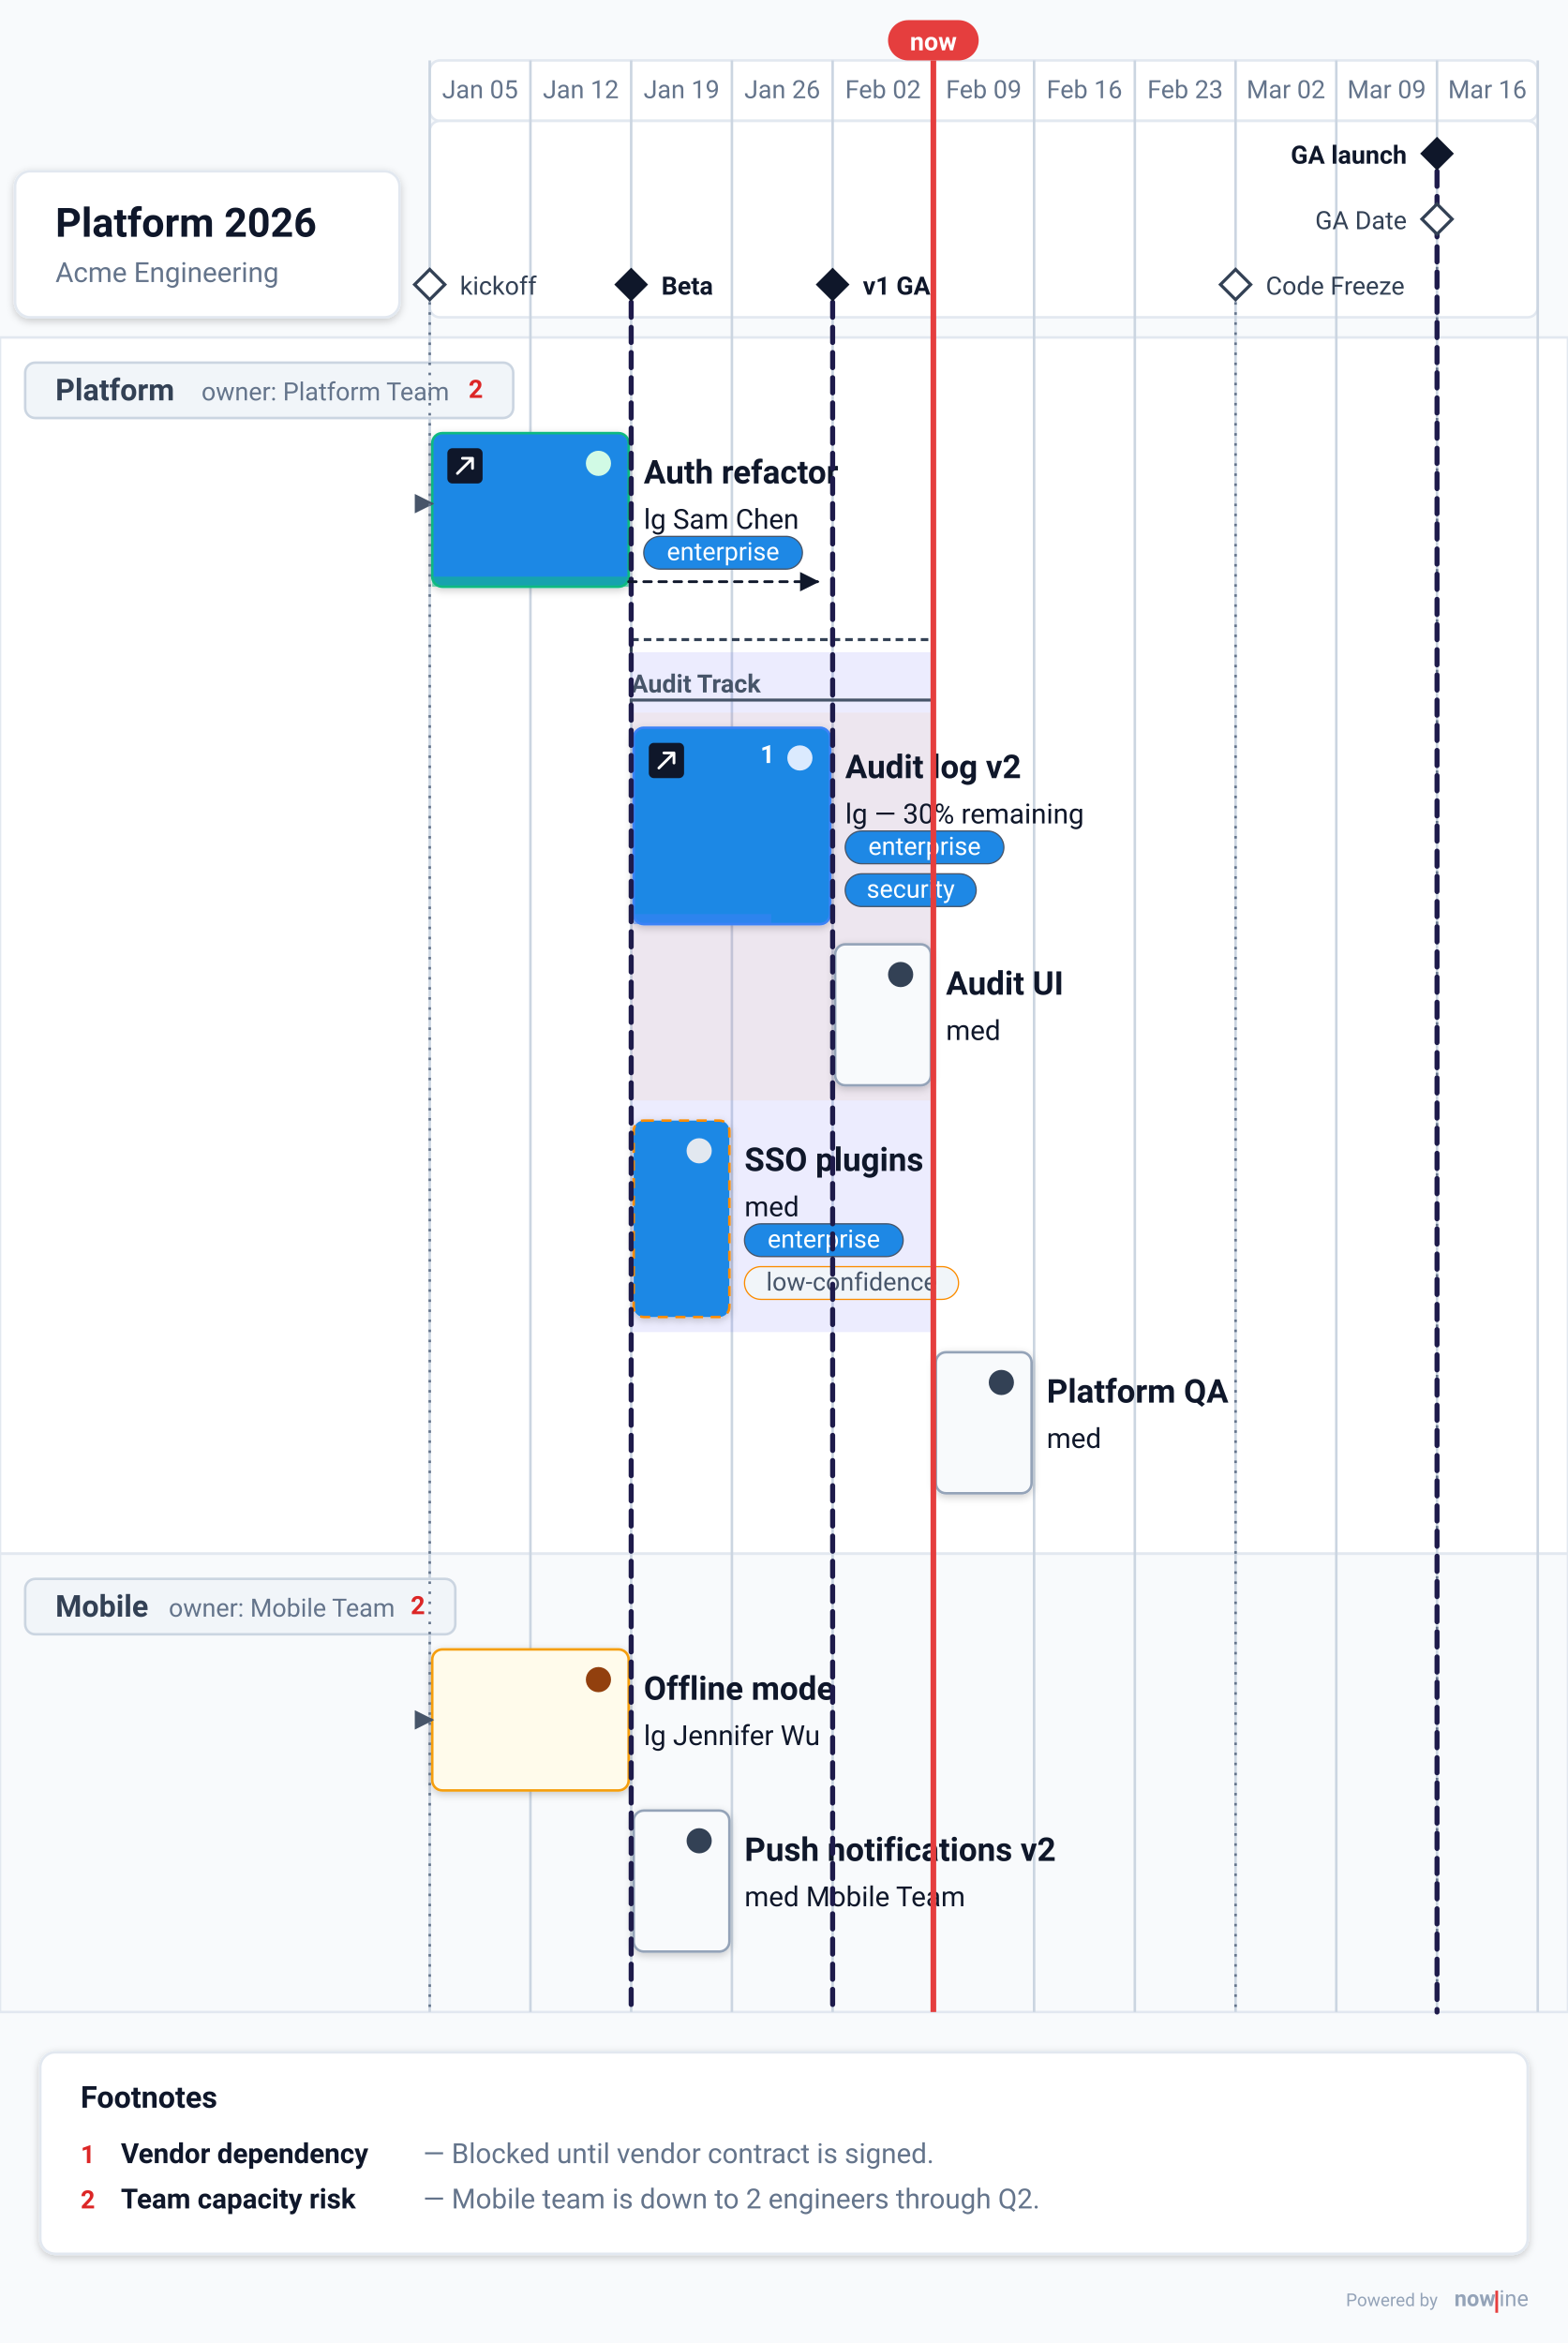
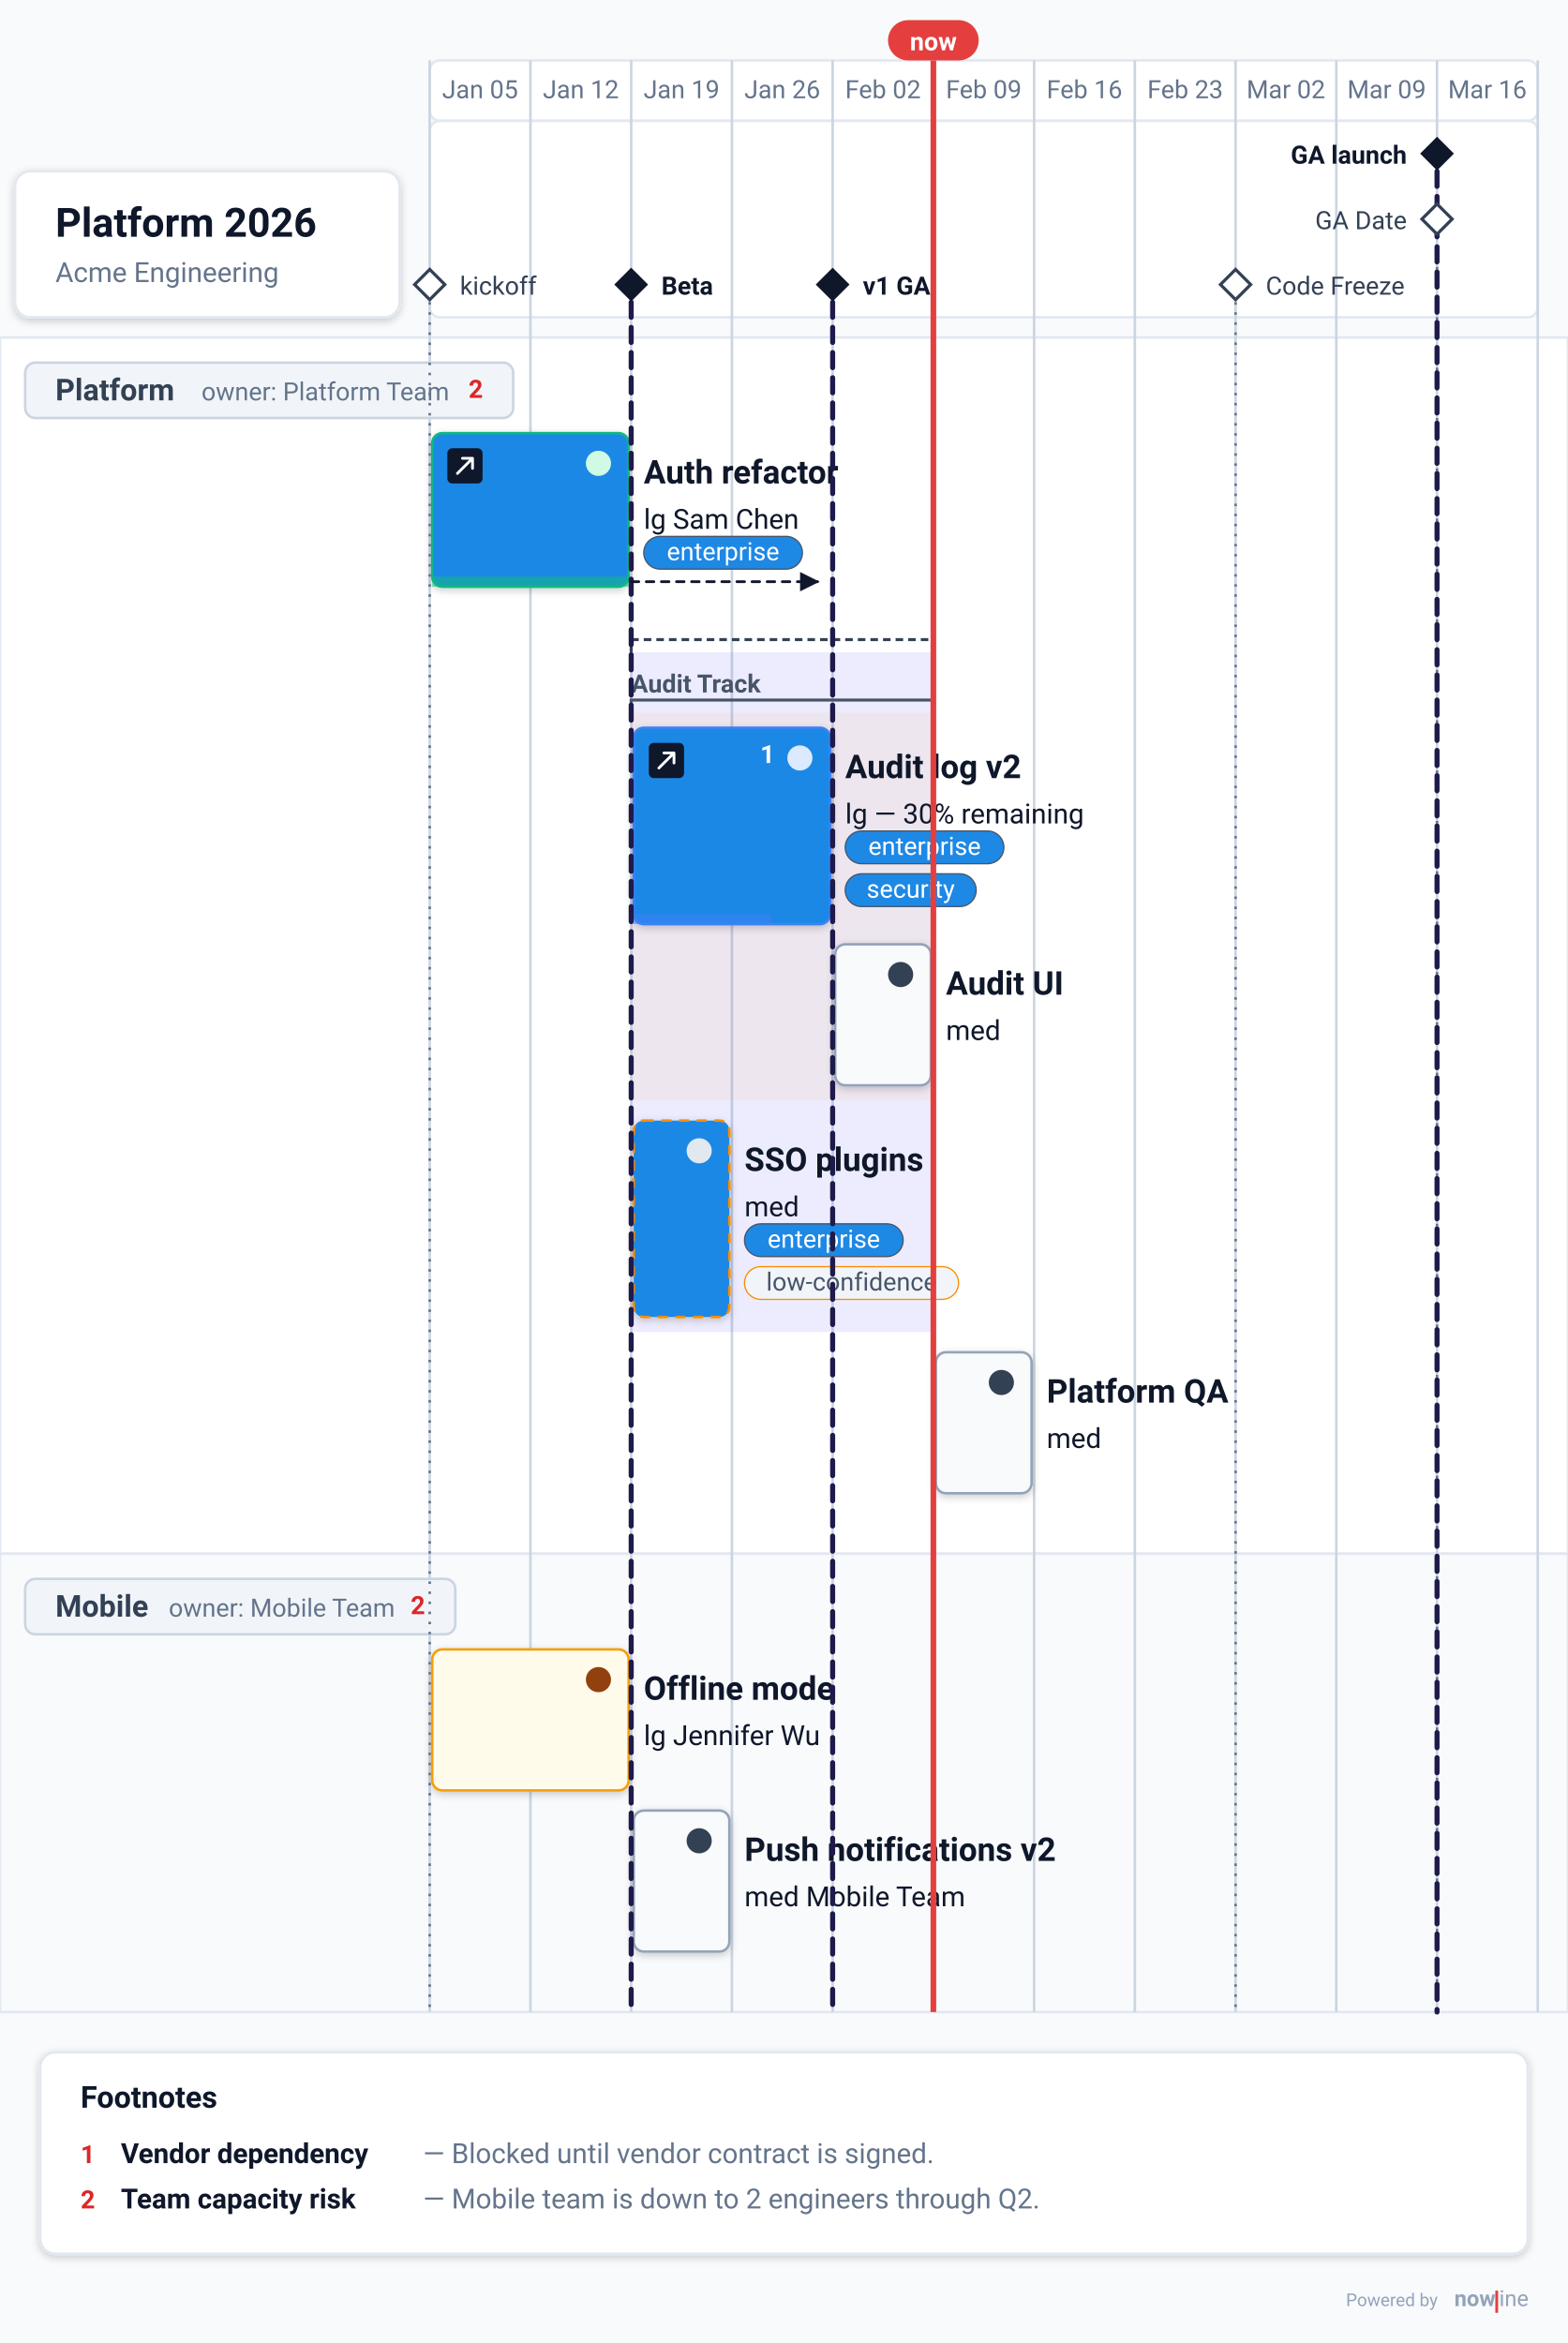
<svg xmlns="http://www.w3.org/2000/svg" data-generator="nowline" data-theme="light" height="930.44" viewBox="0 0 622.64 930.44" width="622.64">
  <defs>
    <filter height="200%" id="nl-0-root-shadow-subtle" width="200%" x="-50%" y="-50%">
      <feGaussianBlur in="SourceAlpha" stdDeviation="1.5" />
      <feOffset dx="0" dy="1" result="offsetblur" />
      <feComponentTransfer>
        <feFuncA type="linear" slope="0.2" />
      </feComponentTransfer>
      <feMerge>
        <feMergeNode />
        <feMergeNode in="SourceGraphic" />
      </feMerge>
    </filter>
    <filter height="200%" id="nl-0-root-shadow-soft" width="200%" x="-50%" y="-50%">
      <feGaussianBlur in="SourceAlpha" stdDeviation="5" />
      <feOffset dx="0" dy="3" result="offsetblur" />
      <feComponentTransfer>
        <feFuncA type="linear" slope="0.3" />
      </feComponentTransfer>
      <feMerge>
        <feMergeNode />
        <feMergeNode in="SourceGraphic" />
      </feMerge>
    </filter>
    <filter height="200%" id="nl-0-root-shadow-hard" width="200%" x="-50%" y="-50%">
      <feGaussianBlur in="SourceAlpha" stdDeviation="0" />
      <feOffset dx="2" dy="2" result="offsetblur" />
      <feComponentTransfer>
        <feFuncA type="linear" slope="0.45" />
      </feComponentTransfer>
      <feMerge>
        <feMergeNode />
        <feMergeNode in="SourceGraphic" />
      </feMerge>
    </filter>
    <marker id="nl-0-root-arrow" viewBox="0 0 10 10" refX="9" refY="5" markerWidth="7" markerHeight="7" orient="auto">
      <path d="M 0 0 L 10 5 L 0 10 z" fill="#475569" />
    </marker>
    <marker id="nl-0-root-arrow-light" viewBox="0 0 10 10" refX="9" refY="5" markerWidth="7" markerHeight="7" orient="auto">
      <path d="M 0 0 L 10 5 L 0 10 z" fill="#94a3b8" />
    </marker>
    <marker id="nl-0-root-arrow-dark" viewBox="0 0 10 10" refX="9" refY="5" markerWidth="7" markerHeight="7" orient="auto">
      <path d="M 0 0 L 10 5 L 0 10 z" fill="#0f172a" />
    </marker>
  </defs>
  <rect fill="#f8fafc" height="930.44" width="622.64" x="0" y="0" />
  <g data-layer="timeline">
    <rect fill="#ffffff" height="24" rx="4" ry="4" stroke="#e2e8f0" stroke-width="1" width="440" x="170.64" y="24" />
    <rect fill="#ffffff" height="78" rx="4" ry="4" stroke="#e2e8f0" stroke-width="1" width="440" x="170.64" y="48" />
    <text fill="#64748b" font-family="system-ui, -apple-system, &quot;Segoe UI&quot;, Roboto, sans-serif" font-size="10" text-anchor="middle" x="190.64" y="39">Jan 05</text>
    <text fill="#64748b" font-family="system-ui, -apple-system, &quot;Segoe UI&quot;, Roboto, sans-serif" font-size="10" text-anchor="middle" x="230.64" y="39">Jan 12</text>
    <text fill="#64748b" font-family="system-ui, -apple-system, &quot;Segoe UI&quot;, Roboto, sans-serif" font-size="10" text-anchor="middle" x="270.64" y="39">Jan 19</text>
    <text fill="#64748b" font-family="system-ui, -apple-system, &quot;Segoe UI&quot;, Roboto, sans-serif" font-size="10" text-anchor="middle" x="310.64" y="39">Jan 26</text>
    <text fill="#64748b" font-family="system-ui, -apple-system, &quot;Segoe UI&quot;, Roboto, sans-serif" font-size="10" text-anchor="middle" x="350.64" y="39">Feb 02</text>
    <text fill="#64748b" font-family="system-ui, -apple-system, &quot;Segoe UI&quot;, Roboto, sans-serif" font-size="10" text-anchor="middle" x="390.64" y="39">Feb 09</text>
    <text fill="#64748b" font-family="system-ui, -apple-system, &quot;Segoe UI&quot;, Roboto, sans-serif" font-size="10" text-anchor="middle" x="430.64" y="39">Feb 16</text>
    <text fill="#64748b" font-family="system-ui, -apple-system, &quot;Segoe UI&quot;, Roboto, sans-serif" font-size="10" text-anchor="middle" x="470.64" y="39">Feb 23</text>
    <text fill="#64748b" font-family="system-ui, -apple-system, &quot;Segoe UI&quot;, Roboto, sans-serif" font-size="10" text-anchor="middle" x="510.64" y="39">Mar 02</text>
    <text fill="#64748b" font-family="system-ui, -apple-system, &quot;Segoe UI&quot;, Roboto, sans-serif" font-size="10" text-anchor="middle" x="550.64" y="39">Mar 09</text>
    <text fill="#64748b" font-family="system-ui, -apple-system, &quot;Segoe UI&quot;, Roboto, sans-serif" font-size="10" text-anchor="middle" x="590.64" y="39">Mar 16</text>
  </g>
  <g data-id="platform" data-layer="swimlane-bg">
    <rect fill="#ffffff" height="483" stroke="#e2e8f0" stroke-width="1" width="622.64" x="0" y="134" />
  </g>
  <g data-id="mobile" data-layer="swimlane-bg">
    <rect fill="#f8fafc" height="182" stroke="#e2e8f0" stroke-width="1" width="622.64" x="0" y="617" />
  </g>
  <g data-layer="grid">
    <line stroke="#cbd5e1" stroke-width="1" x1="170.64" x2="170.64" y1="24" y2="799" />
    <line stroke="#cbd5e1" stroke-width="1" x1="210.64" x2="210.64" y1="24" y2="799" />
    <line stroke="#cbd5e1" stroke-width="1" x1="250.64" x2="250.64" y1="24" y2="799" />
    <line stroke="#cbd5e1" stroke-width="1" x1="290.64" x2="290.64" y1="24" y2="799" />
    <line stroke="#cbd5e1" stroke-width="1" x1="330.64" x2="330.64" y1="24" y2="799" />
    <line stroke="#cbd5e1" stroke-width="1" x1="370.64" x2="370.64" y1="24" y2="799" />
    <line stroke="#cbd5e1" stroke-width="1" x1="410.64" x2="410.64" y1="24" y2="799" />
    <line stroke="#cbd5e1" stroke-width="1" x1="450.64" x2="450.64" y1="24" y2="799" />
    <line stroke="#cbd5e1" stroke-width="1" x1="490.64" x2="490.64" y1="24" y2="799" />
    <line stroke="#cbd5e1" stroke-width="1" x1="530.64" x2="530.64" y1="24" y2="799" />
    <line stroke="#cbd5e1" stroke-width="1" x1="570.64" x2="570.64" y1="24" y2="799" />
    <line stroke="#cbd5e1" stroke-width="1" x1="610.64" x2="610.64" y1="24" y2="799" />
  </g>
  <g data-id="platform" data-layer="swimlane">
    <rect fill="#f1f5f9" height="22" rx="4" ry="4" stroke="#cbd5e1" stroke-width="1" width="193.8" x="10" y="144" />
    <text fill="#334155" font-family="system-ui, -apple-system, &quot;Segoe UI&quot;, Roboto, sans-serif" font-size="12" font-weight="600" x="22" y="159">Platform</text>
    <text fill="#64748b" font-family="system-ui, -apple-system, &quot;Segoe UI&quot;, Roboto, sans-serif" font-size="10" x="80" y="159">owner: Platform Team</text>
    <text fill="#dc2626" font-family="system-ui, -apple-system, &quot;Segoe UI&quot;, Roboto, sans-serif" font-size="10" font-weight="700" text-anchor="end" x="191.8" y="158">2</text>
    <g data-id="auth-refactor" data-layer="item">
      <rect fill="#1e88e5" filter="url(#nl-0-root-shadow-subtle)" height="61" rx="4" ry="4" stroke="#10b981" stroke-width="1" width="78" x="171.64" y="172" />
      <rect fill="#10b981" height="4" opacity="0.55" width="78" x="171.64" y="229" />
      <circle cx="237.64" cy="184" fill="#d1fae5" r="5" />
      <text fill="#0f172a" font-family="system-ui, -apple-system, &quot;Segoe UI&quot;, Roboto, sans-serif" font-size="13" font-weight="600" x="255.64" y="192">Auth refactor</text>
      <text fill="#0f172a" font-family="system-ui, -apple-system, &quot;Segoe UI&quot;, Roboto, sans-serif" font-size="11" x="255.64" y="210">lg Sam Chen</text>
      <a href="https://github.com/acme/auth/issues/123" rel="noopener" target="_blank">
        <rect fill="#0f172a" height="14" rx="2" ry="2" width="14" x="177.64" y="178" />
        <path d="M181.64 188 L187.64 182 M183.64 182 H187.64 V186" fill="none" stroke="#ffffff" stroke-linecap="round" stroke-linejoin="round" stroke-width="1.1" />
      </a>
      <rect fill="#1e88e5" height="13" rx="6.5" ry="6.5" stroke="#475569" stroke-width="0.5" width="63" x="255.64" y="213" />
      <text fill="#ffffff" font-family="system-ui, -apple-system, &quot;Segoe UI&quot;, Roboto, sans-serif" font-size="10" font-style="normal" font-weight="400" text-anchor="middle" x="287.14" y="222.5">enterprise</text>
    </g>
    <g data-layer="parallel">
      <rect fill="#635cf1" fill-opacity="0.12" height="270" width="120" x="250.64" y="259" />
      <path d="M250.64 259 V254 H370.64 V259" fill="none" stroke="#334155" stroke-dasharray="3 2" stroke-width="1.2" />
      <g data-id="audit-track" data-layer="group">
        <rect fill="#fb8c00" fill-opacity="0.06" height="154" width="120" x="250.64" y="283" />
        <path d="M250.64 283 V278 H370.64 V283" fill="none" stroke="#475569" stroke-width="1.2" />
        <text fill="#475569" font-family="system-ui, -apple-system, &quot;Segoe UI&quot;, Roboto, sans-serif" font-size="10" font-style="normal" font-weight="600" x="250.64" y="275">Audit Track</text>
        <g data-id="audit-log" data-layer="item">
          <rect fill="#1e88e5" filter="url(#nl-0-root-shadow-subtle)" height="78" rx="4" ry="4" stroke="#3b82f6" stroke-width="1" width="78" x="251.64" y="289" />
          <rect fill="#3b82f6" height="4" opacity="0.55" width="54.6" x="251.64" y="363" />
          <circle cx="317.64" cy="301" fill="#dbeafe" r="5" />
          <text fill="#0f172a" font-family="system-ui, -apple-system, &quot;Segoe UI&quot;, Roboto, sans-serif" font-size="13" font-weight="600" x="335.64" y="309">Audit log v2</text>
          <text fill="#0f172a" font-family="system-ui, -apple-system, &quot;Segoe UI&quot;, Roboto, sans-serif" font-size="11" x="335.64" y="327">lg — 30% remaining</text>
          <text fill="#ffffff" font-family="system-ui, -apple-system, &quot;Segoe UI&quot;, Roboto, sans-serif" font-size="10" font-weight="700" text-anchor="end" x="307.64" y="303">1</text>
          <a href="https://wiki.acme.com/audit" rel="noopener" target="_blank">
            <rect fill="#0f172a" height="14" rx="2" ry="2" width="14" x="257.64" y="295" />
            <path d="M261.64 305 L267.64 299 M263.64 299 H267.64 V303" fill="none" stroke="#ffffff" stroke-linecap="round" stroke-linejoin="round" stroke-width="1.1" />
          </a>
          <rect fill="#1e88e5" height="13" rx="6.5" ry="6.5" stroke="#475569" stroke-width="0.5" width="63" x="335.64" y="330" />
          <text fill="#ffffff" font-family="system-ui, -apple-system, &quot;Segoe UI&quot;, Roboto, sans-serif" font-size="10" font-style="normal" font-weight="400" text-anchor="middle" x="367.14" y="339.5">enterprise</text>
          <rect fill="#1e88e5" height="13" rx="6.5" ry="6.5" stroke="#475569" stroke-width="0.5" width="52" x="335.64" y="347" />
          <text fill="#ffffff" font-family="system-ui, -apple-system, &quot;Segoe UI&quot;, Roboto, sans-serif" font-size="10" font-style="normal" font-weight="400" text-anchor="middle" x="361.64" y="356.5">security</text>
        </g>
        <g data-id="audit-ui" data-layer="item">
          <rect fill="#f8fafc" filter="url(#nl-0-root-shadow-subtle)" height="56" rx="4" ry="4" stroke="#94a3b8" stroke-width="1" width="38" x="331.64" y="375" />
          <circle cx="357.64" cy="387" fill="#334155" r="5" />
          <text fill="#0f172a" font-family="system-ui, -apple-system, &quot;Segoe UI&quot;, Roboto, sans-serif" font-size="13" font-weight="600" x="375.64" y="395">Audit UI</text>
          <text fill="#0f172a" font-family="system-ui, -apple-system, &quot;Segoe UI&quot;, Roboto, sans-serif" font-size="11" x="375.64" y="413">med</text>
        </g>
      </g>
      <g data-id="sso" data-layer="item">
        <rect fill="#1e88e5" filter="url(#nl-0-root-shadow-subtle)" height="78" rx="4" ry="4" stroke="#fb8c00" stroke-dasharray="4 3" stroke-width="1" width="38" x="251.64" y="445" />
        <circle cx="277.64" cy="457" fill="#e2e8f0" r="5" />
        <text fill="#0f172a" font-family="system-ui, -apple-system, &quot;Segoe UI&quot;, Roboto, sans-serif" font-size="13" font-weight="600" x="295.64" y="465">SSO plugins</text>
        <text fill="#0f172a" font-family="system-ui, -apple-system, &quot;Segoe UI&quot;, Roboto, sans-serif" font-size="11" x="295.64" y="483">med</text>
        <rect fill="#1e88e5" height="13" rx="6.5" ry="6.5" stroke="#475569" stroke-width="0.5" width="63" x="295.64" y="486" />
        <text fill="#ffffff" font-family="system-ui, -apple-system, &quot;Segoe UI&quot;, Roboto, sans-serif" font-size="10" font-style="normal" font-weight="400" text-anchor="middle" x="327.14" y="495.5">enterprise</text>
        <rect fill="#f1f5f9" height="13" rx="6.5" ry="6.5" stroke="#fb8c00" stroke-width="0.5" width="85" x="295.64" y="503" />
        <text fill="#475569" font-family="system-ui, -apple-system, &quot;Segoe UI&quot;, Roboto, sans-serif" font-size="10" font-style="normal" font-weight="400" text-anchor="middle" x="338.14" y="512.5">low-confidence</text>
      </g>
    </g>
    <g data-id="platform-qa" data-layer="item">
      <rect fill="#f8fafc" filter="url(#nl-0-root-shadow-subtle)" height="56" rx="4" ry="4" stroke="#94a3b8" stroke-width="1" width="38" x="371.64" y="537" />
      <circle cx="397.64" cy="549" fill="#334155" r="5" />
      <text fill="#0f172a" font-family="system-ui, -apple-system, &quot;Segoe UI&quot;, Roboto, sans-serif" font-size="13" font-weight="600" x="415.64" y="557">Platform QA</text>
      <text fill="#0f172a" font-family="system-ui, -apple-system, &quot;Segoe UI&quot;, Roboto, sans-serif" font-size="11" x="415.64" y="575">med</text>
    </g>
  </g>
  <g data-id="mobile" data-layer="swimlane">
    <rect fill="#f1f5f9" height="22" rx="4" ry="4" stroke="#cbd5e1" stroke-width="1" width="170.8" x="10" y="627" />
    <text fill="#334155" font-family="system-ui, -apple-system, &quot;Segoe UI&quot;, Roboto, sans-serif" font-size="12" font-weight="600" x="22" y="642">Mobile</text>
    <text fill="#64748b" font-family="system-ui, -apple-system, &quot;Segoe UI&quot;, Roboto, sans-serif" font-size="10" x="67" y="642">owner: Mobile Team</text>
    <text fill="#dc2626" font-family="system-ui, -apple-system, &quot;Segoe UI&quot;, Roboto, sans-serif" font-size="10" font-weight="700" text-anchor="end" x="168.8" y="641">2</text>
    <g data-id="offline" data-layer="item">
      <rect fill="#fffbeb" filter="url(#nl-0-root-shadow-subtle)" height="56" rx="4" ry="4" stroke="#f59e0b" stroke-width="1" width="78" x="171.64" y="655" />
      <circle cx="237.64" cy="667" fill="#92400e" r="5" />
      <text fill="#0f172a" font-family="system-ui, -apple-system, &quot;Segoe UI&quot;, Roboto, sans-serif" font-size="13" font-weight="600" x="255.64" y="675">Offline mode</text>
      <text fill="#0f172a" font-family="system-ui, -apple-system, &quot;Segoe UI&quot;, Roboto, sans-serif" font-size="11" x="255.64" y="693">lg Jennifer Wu</text>
    </g>
    <g data-id="push-v2" data-layer="item">
      <rect fill="#f8fafc" filter="url(#nl-0-root-shadow-subtle)" height="56" rx="4" ry="4" stroke="#94a3b8" stroke-width="1" width="38" x="251.64" y="719" />
      <circle cx="277.64" cy="731" fill="#334155" r="5" />
      <text fill="#0f172a" font-family="system-ui, -apple-system, &quot;Segoe UI&quot;, Roboto, sans-serif" font-size="13" font-weight="600" x="295.64" y="739">Push notifications v2</text>
      <text fill="#0f172a" font-family="system-ui, -apple-system, &quot;Segoe UI&quot;, Roboto, sans-serif" font-size="11" x="295.64" y="757">med Mobile Team</text>
    </g>
  </g>
-   <path d="M170.64 200 L171.64 200" fill="none" marker-end="url(#nl-0-root-arrow)" stroke="#475569" stroke-linejoin="round" stroke-width="1.1" />
-   <path d="M170.64 683 L171.64 683" fill="none" marker-end="url(#nl-0-root-arrow)" stroke="#475569" stroke-linejoin="round" stroke-width="1.1" />
  <line stroke="#64748b" stroke-dasharray="1 3" stroke-width="1" x1="170.64" x2="170.64" y1="120" y2="799" />
  <line stroke="#64748b" stroke-dasharray="1 3" stroke-width="1" x1="490.64" x2="490.64" y1="120" y2="799" />
  <line stroke="#64748b" stroke-dasharray="1 3" stroke-width="1" x1="570.64" x2="570.64" y1="94" y2="799" />
  <line stroke="#1e1b4b" stroke-dasharray="6 4" stroke-linecap="round" stroke-width="2" x1="250.64" x2="250.64" y1="120" y2="799" />
  <line stroke="#1e1b4b" stroke-dasharray="6 4" stroke-linecap="round" stroke-width="2" x1="330.64" x2="330.64" y1="120" y2="799" />
-   <path d="M249.64 231 H324.64" fill="none" marker-end="url(#nl-0-root-arrow-dark)" stroke="#0f172a" stroke-dasharray="3 3" stroke-linecap="round" stroke-width="1.1" />
+   <path d="M250.64 231 H324.64" fill="none" marker-end="url(#nl-0-root-arrow-dark)" stroke="#0f172a" stroke-dasharray="3 3" stroke-linecap="round" stroke-width="1.1" />
  <line stroke="#1e1b4b" stroke-dasharray="6 4" stroke-linecap="round" stroke-width="2" x1="570.64" x2="570.64" y1="68" y2="799" />
  <g data-id="kickoff" data-layer="anchor">
    <path d="M170.64 107 L176.64 113 L170.64 119 L164.64 113 Z" fill="#ffffff" stroke="#334155" stroke-width="1.25" />
    <text fill="#334155" font-family="system-ui, -apple-system, &quot;Segoe UI&quot;, Roboto, sans-serif" font-size="10" x="182.64" y="117">kickoff</text>
  </g>
  <g data-id="code-freeze" data-layer="anchor">
    <path d="M490.64 107 L496.64 113 L490.64 119 L484.64 113 Z" fill="#ffffff" stroke="#334155" stroke-width="1.25" />
    <text fill="#334155" font-family="system-ui, -apple-system, &quot;Segoe UI&quot;, Roboto, sans-serif" font-size="10" x="502.64" y="117">Code Freeze</text>
  </g>
  <g data-id="ga-date" data-layer="anchor">
    <path d="M570.64 81 L576.64 87 L570.64 93 L564.64 87 Z" fill="#ffffff" stroke="#334155" stroke-width="1.25" />
    <text fill="#334155" font-family="system-ui, -apple-system, &quot;Segoe UI&quot;, Roboto, sans-serif" font-size="10" text-anchor="end" x="558.64" y="91">GA Date</text>
  </g>
  <g data-id="beta" data-layer="milestone">
    <path d="M250.64 107 L256.64 113 L250.64 119 L244.64 113 Z" fill="#0f172a" stroke="#0f172a" stroke-width="1" />
    <text fill="#0f172a" font-family="system-ui, -apple-system, &quot;Segoe UI&quot;, Roboto, sans-serif" font-size="10" font-weight="600" x="262.64" y="117">Beta</text>
  </g>
  <g data-id="v1-ga" data-layer="milestone">
    <path d="M330.64 107 L336.64 113 L330.64 119 L324.64 113 Z" fill="#0f172a" stroke="#0f172a" stroke-width="1" />
    <text fill="#0f172a" font-family="system-ui, -apple-system, &quot;Segoe UI&quot;, Roboto, sans-serif" font-size="10" font-weight="600" x="342.64" y="117">v1 GA</text>
  </g>
  <g data-id="ga-launch" data-layer="milestone">
    <path d="M570.64 55 L576.64 61 L570.64 67 L564.64 61 Z" fill="#0f172a" stroke="#0f172a" stroke-width="1" />
    <text fill="#0f172a" font-family="system-ui, -apple-system, &quot;Segoe UI&quot;, Roboto, sans-serif" font-size="10" font-weight="600" text-anchor="end" x="558.64" y="65">GA launch</text>
  </g>
  <g data-layer="nowline">
    <line stroke="#e53e3e" stroke-width="2.25" x1="370.64" x2="370.64" y1="24" y2="799" />
    <rect fill="#e53e3e" height="16" rx="8" ry="8" width="36" x="352.64" y="8" />
    <text fill="#ffffff" font-family="system-ui, -apple-system, &quot;Segoe UI&quot;, Roboto, sans-serif" font-size="10" font-weight="700" text-anchor="middle" x="370.64" y="20">now</text>
  </g>
  <g data-layer="footnotes">
    <rect fill="#ffffff" filter="url(#nl-0-root-shadow-subtle)" height="80" rx="6" ry="6" stroke="#e2e8f0" stroke-width="1" width="590.64" x="16" y="815" />
    <text fill="#0f172a" font-family="system-ui, -apple-system, &quot;Segoe UI&quot;, Roboto, sans-serif" font-size="12" font-weight="700" x="32" y="837">Footnotes</text>
    <text fill="#dc2626" font-family="system-ui, -apple-system, &quot;Segoe UI&quot;, Roboto, sans-serif" font-size="10" font-weight="700" x="32" y="859">1</text>
    <text fill="#0f172a" font-family="system-ui, -apple-system, &quot;Segoe UI&quot;, Roboto, sans-serif" font-size="11" font-weight="600" x="48" y="859">Vendor dependency</text>
    <text fill="#64748b" font-family="system-ui, -apple-system, &quot;Segoe UI&quot;, Roboto, sans-serif" font-size="11" x="168" y="859">— Blocked until vendor contract is signed.</text>
    <text fill="#dc2626" font-family="system-ui, -apple-system, &quot;Segoe UI&quot;, Roboto, sans-serif" font-size="10" font-weight="700" x="32" y="877">2</text>
    <text fill="#0f172a" font-family="system-ui, -apple-system, &quot;Segoe UI&quot;, Roboto, sans-serif" font-size="11" font-weight="600" x="48" y="877">Team capacity risk</text>
    <text fill="#64748b" font-family="system-ui, -apple-system, &quot;Segoe UI&quot;, Roboto, sans-serif" font-size="11" x="168" y="877">— Mobile team is down to 2 engineers through Q2.</text>
  </g>
  <g data-id="nl-0-root-header" data-layer="header">
    <rect fill="#ffffff" filter="url(#nl-0-root-shadow-subtle)" height="58" rx="6" ry="6" stroke="#e2e8f0" stroke-width="1" width="152.64" x="6" y="68" />
    <text fill="#0f172a" font-family="system-ui, -apple-system, &quot;Segoe UI&quot;, Roboto, sans-serif" font-size="16" font-weight="600" x="22" y="94">Platform 2026</text>
    <text fill="#64748b" font-family="system-ui, -apple-system, &quot;Segoe UI&quot;, Roboto, sans-serif" font-size="11" x="22" y="112">Acme Engineering</text>
  </g>
  <a aria-label="Powered by nowline" href="https://nowline.io" rel="noopener" target="_blank">
    <g data-layer="attribution">
      <g transform="translate(534.48 907) scale(0.22)">
        <text fill="#94a3b8" font-family="system-ui, -apple-system, &quot;Segoe UI&quot;, Roboto, sans-serif" font-size="32" font-weight="400" x="0" y="40">Powered by</text>
        <text fill="#94a3b8" font-family="system-ui, -apple-system, &quot;Segoe UI&quot;, Roboto, sans-serif" font-size="40" font-weight="700" x="195.6" y="40">now</text>
        <rect fill="#e53e3e" height="40" width="5" x="269.6" y="12" />
        <text fill="#94a3b8" font-family="system-ui, -apple-system, &quot;Segoe UI&quot;, Roboto, sans-serif" font-size="40" font-weight="400" x="276.6" y="40">ine</text>
      </g>
    </g>
  </a>
</svg>
